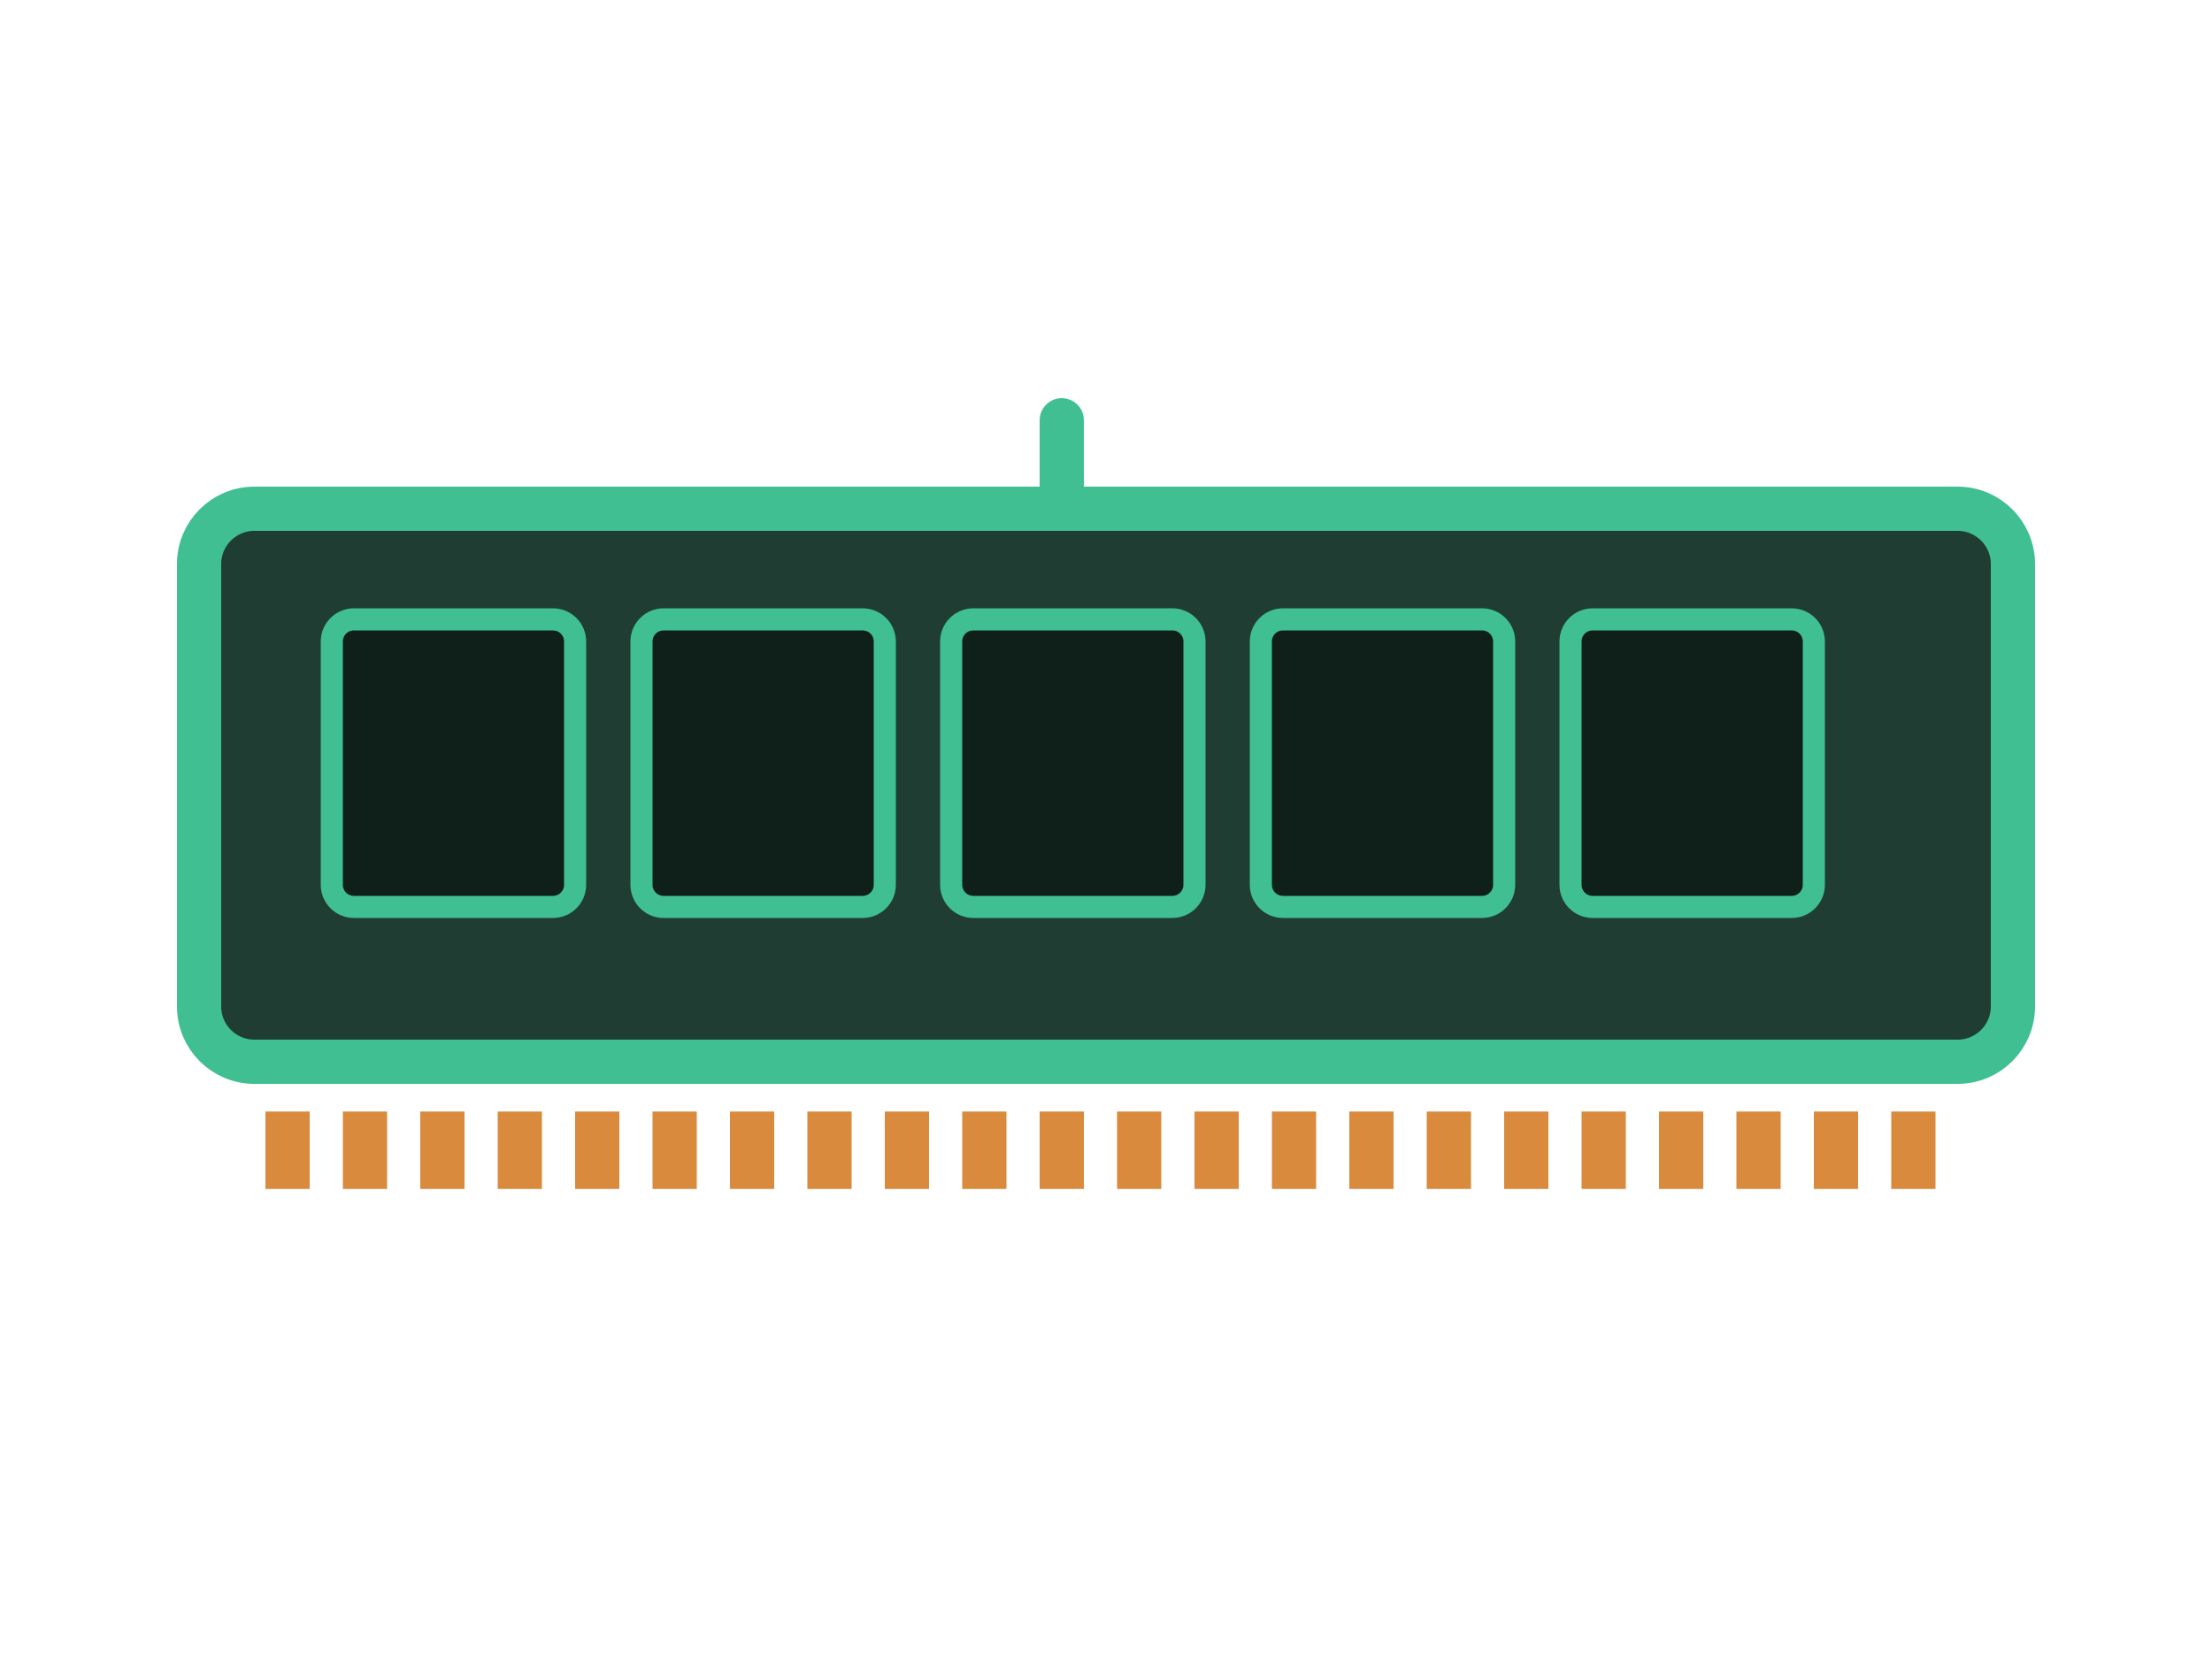
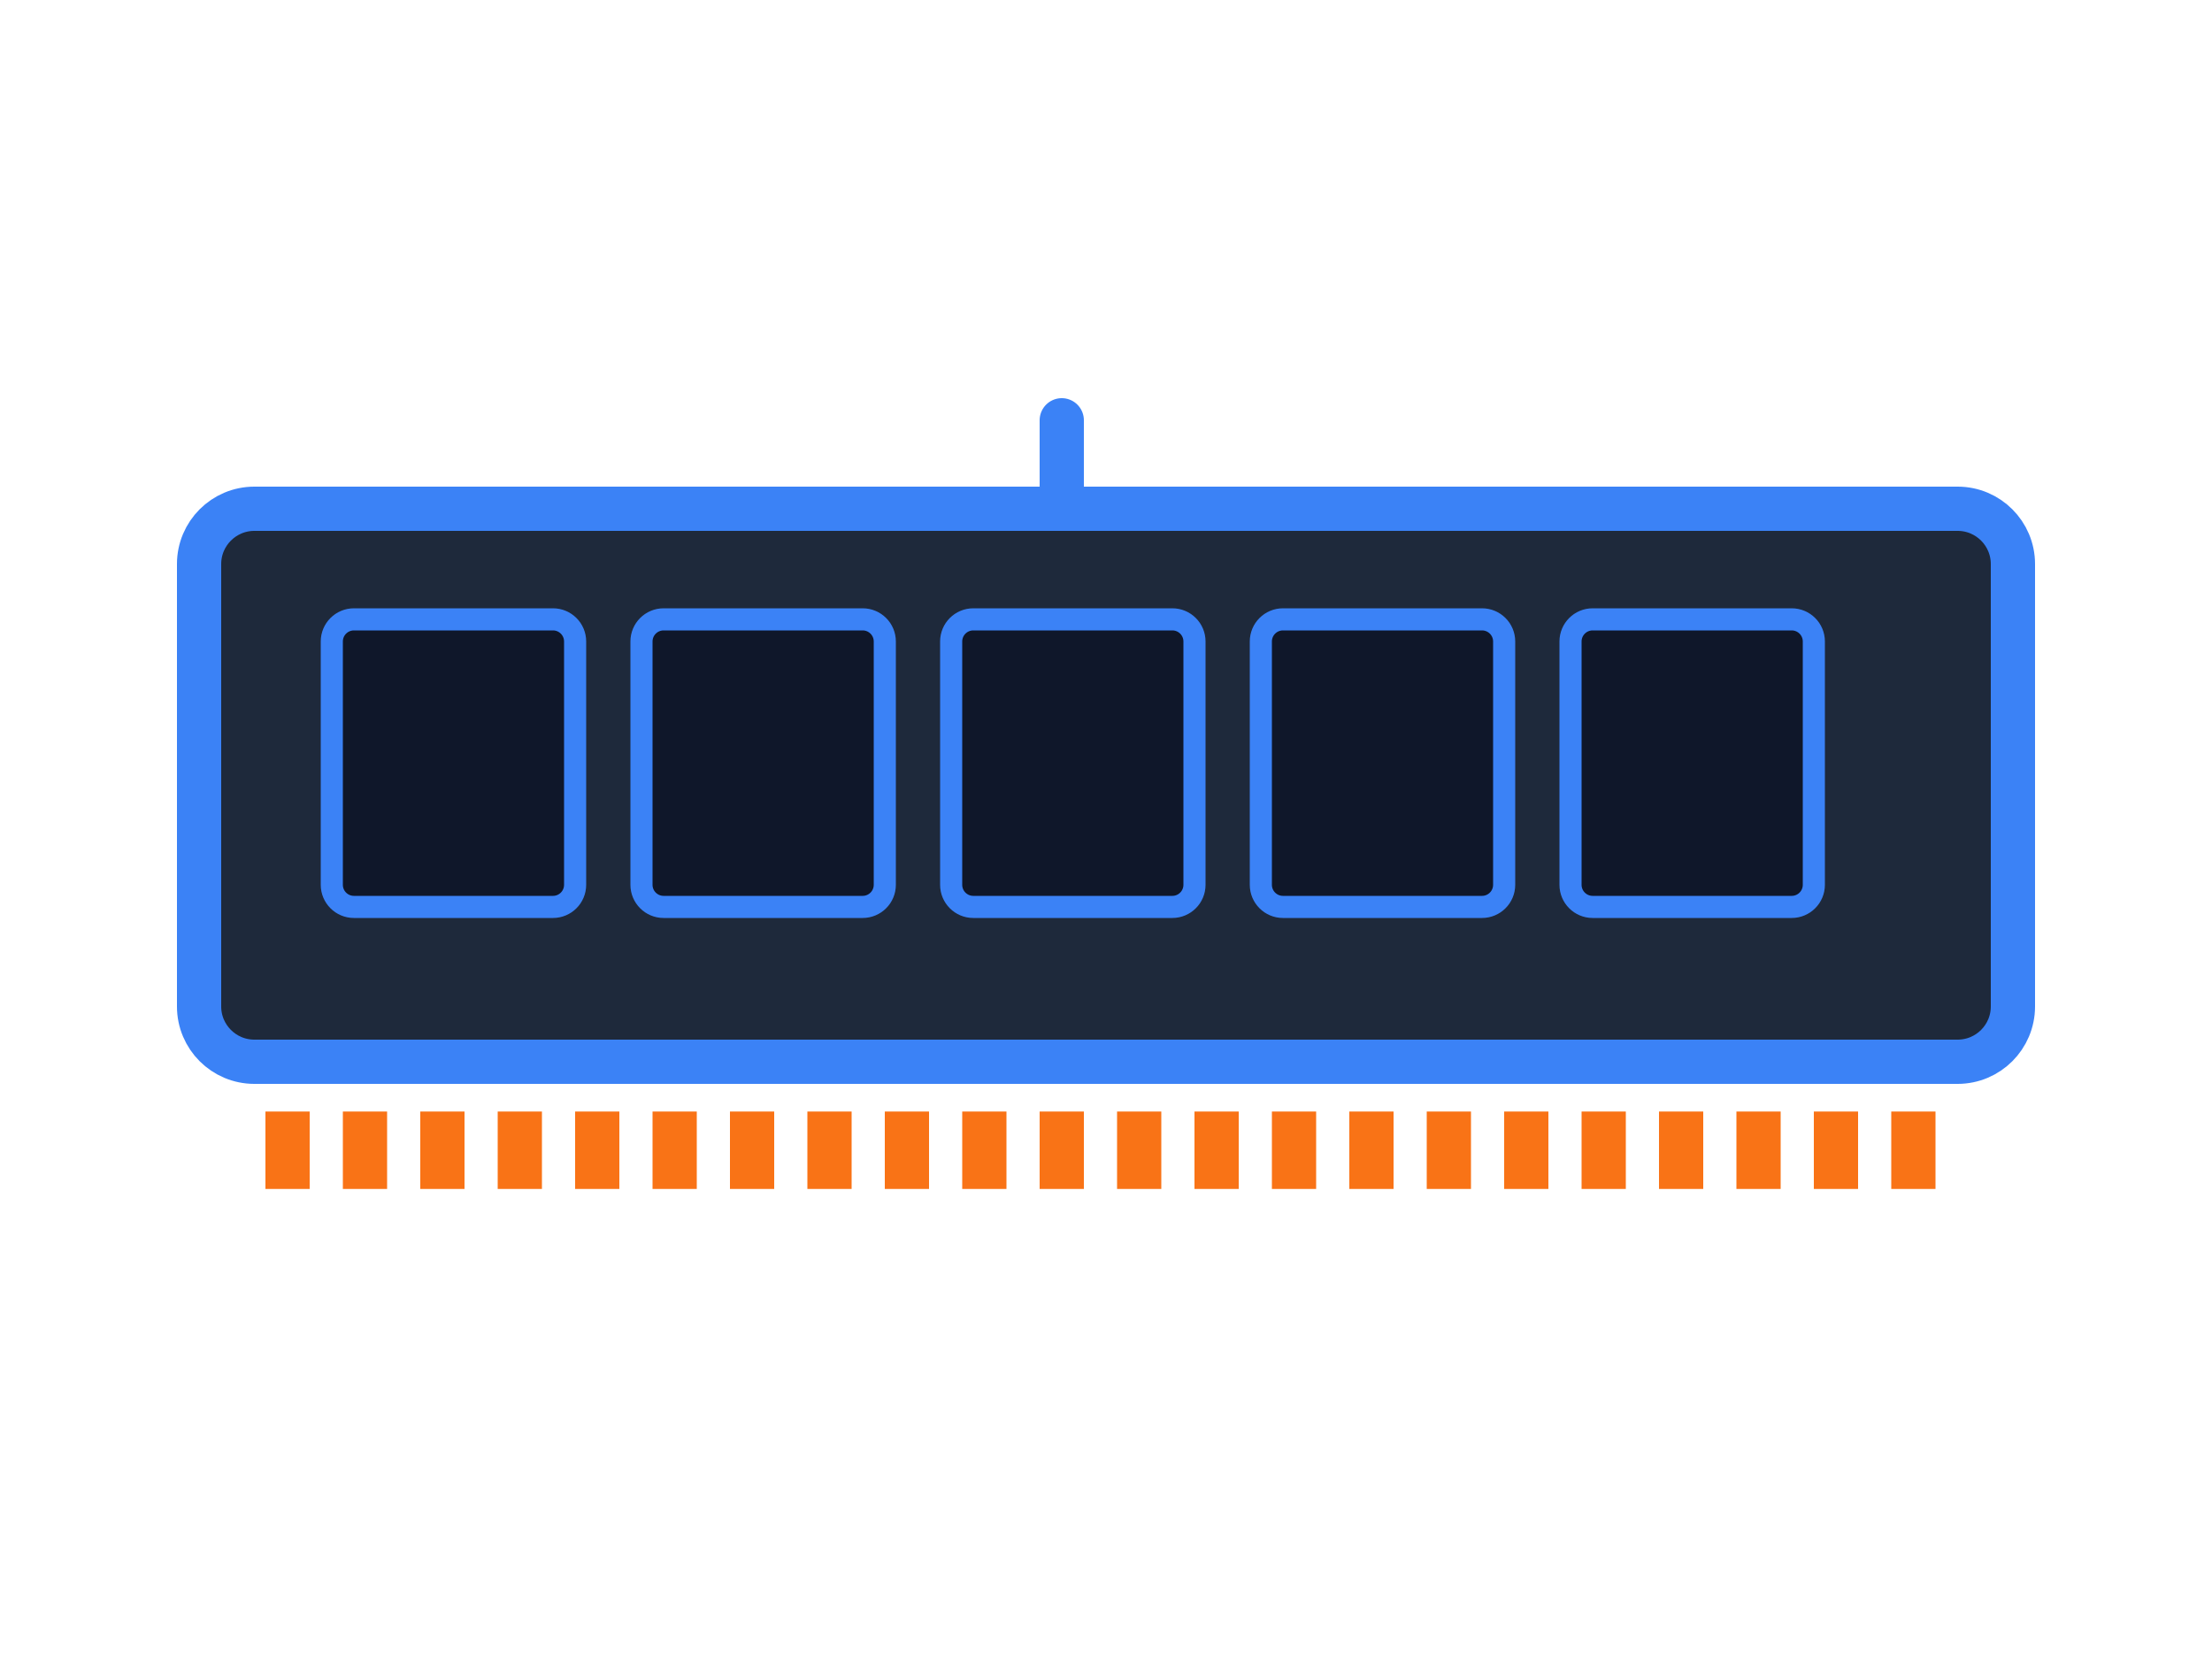
<svg xmlns="http://www.w3.org/2000/svg" viewBox="0 0 200 150">
-   <rect x="18" y="46" width="164" height="50" rx="5" fill="#1F3D32" stroke="#3FBF92" stroke-width="4" />
-   <g fill="#0F1F19" stroke="#3FBF92" stroke-width="2">
+   <rect x="18" y="46" width="164" height="50" rx="5" fill="#1E293B" stroke="#3B82F6" stroke-width="4" />
+   <g fill="#0F172A" stroke="#3B82F6" stroke-width="2">
    <rect x="30" y="56" width="22" height="26" rx="2" />
    <rect x="58" y="56" width="22" height="26" rx="2" />
    <rect x="86" y="56" width="22" height="26" rx="2" />
    <rect x="114" y="56" width="22" height="26" rx="2" />
    <rect x="142" y="56" width="22" height="26" rx="2" />
  </g>
-   <path d="M24 104h152" stroke="#D98A3D" stroke-width="7" stroke-dasharray="4 3" />
-   <path d="M96 46v-8" stroke="#3FBF92" stroke-width="4" stroke-linecap="round" />
+   <path d="M24 104h152" stroke="#F97316" stroke-width="7" stroke-dasharray="4 3" />
+   <path d="M96 46v-8" stroke="#3B82F6" stroke-width="4" stroke-linecap="round" />
</svg>
